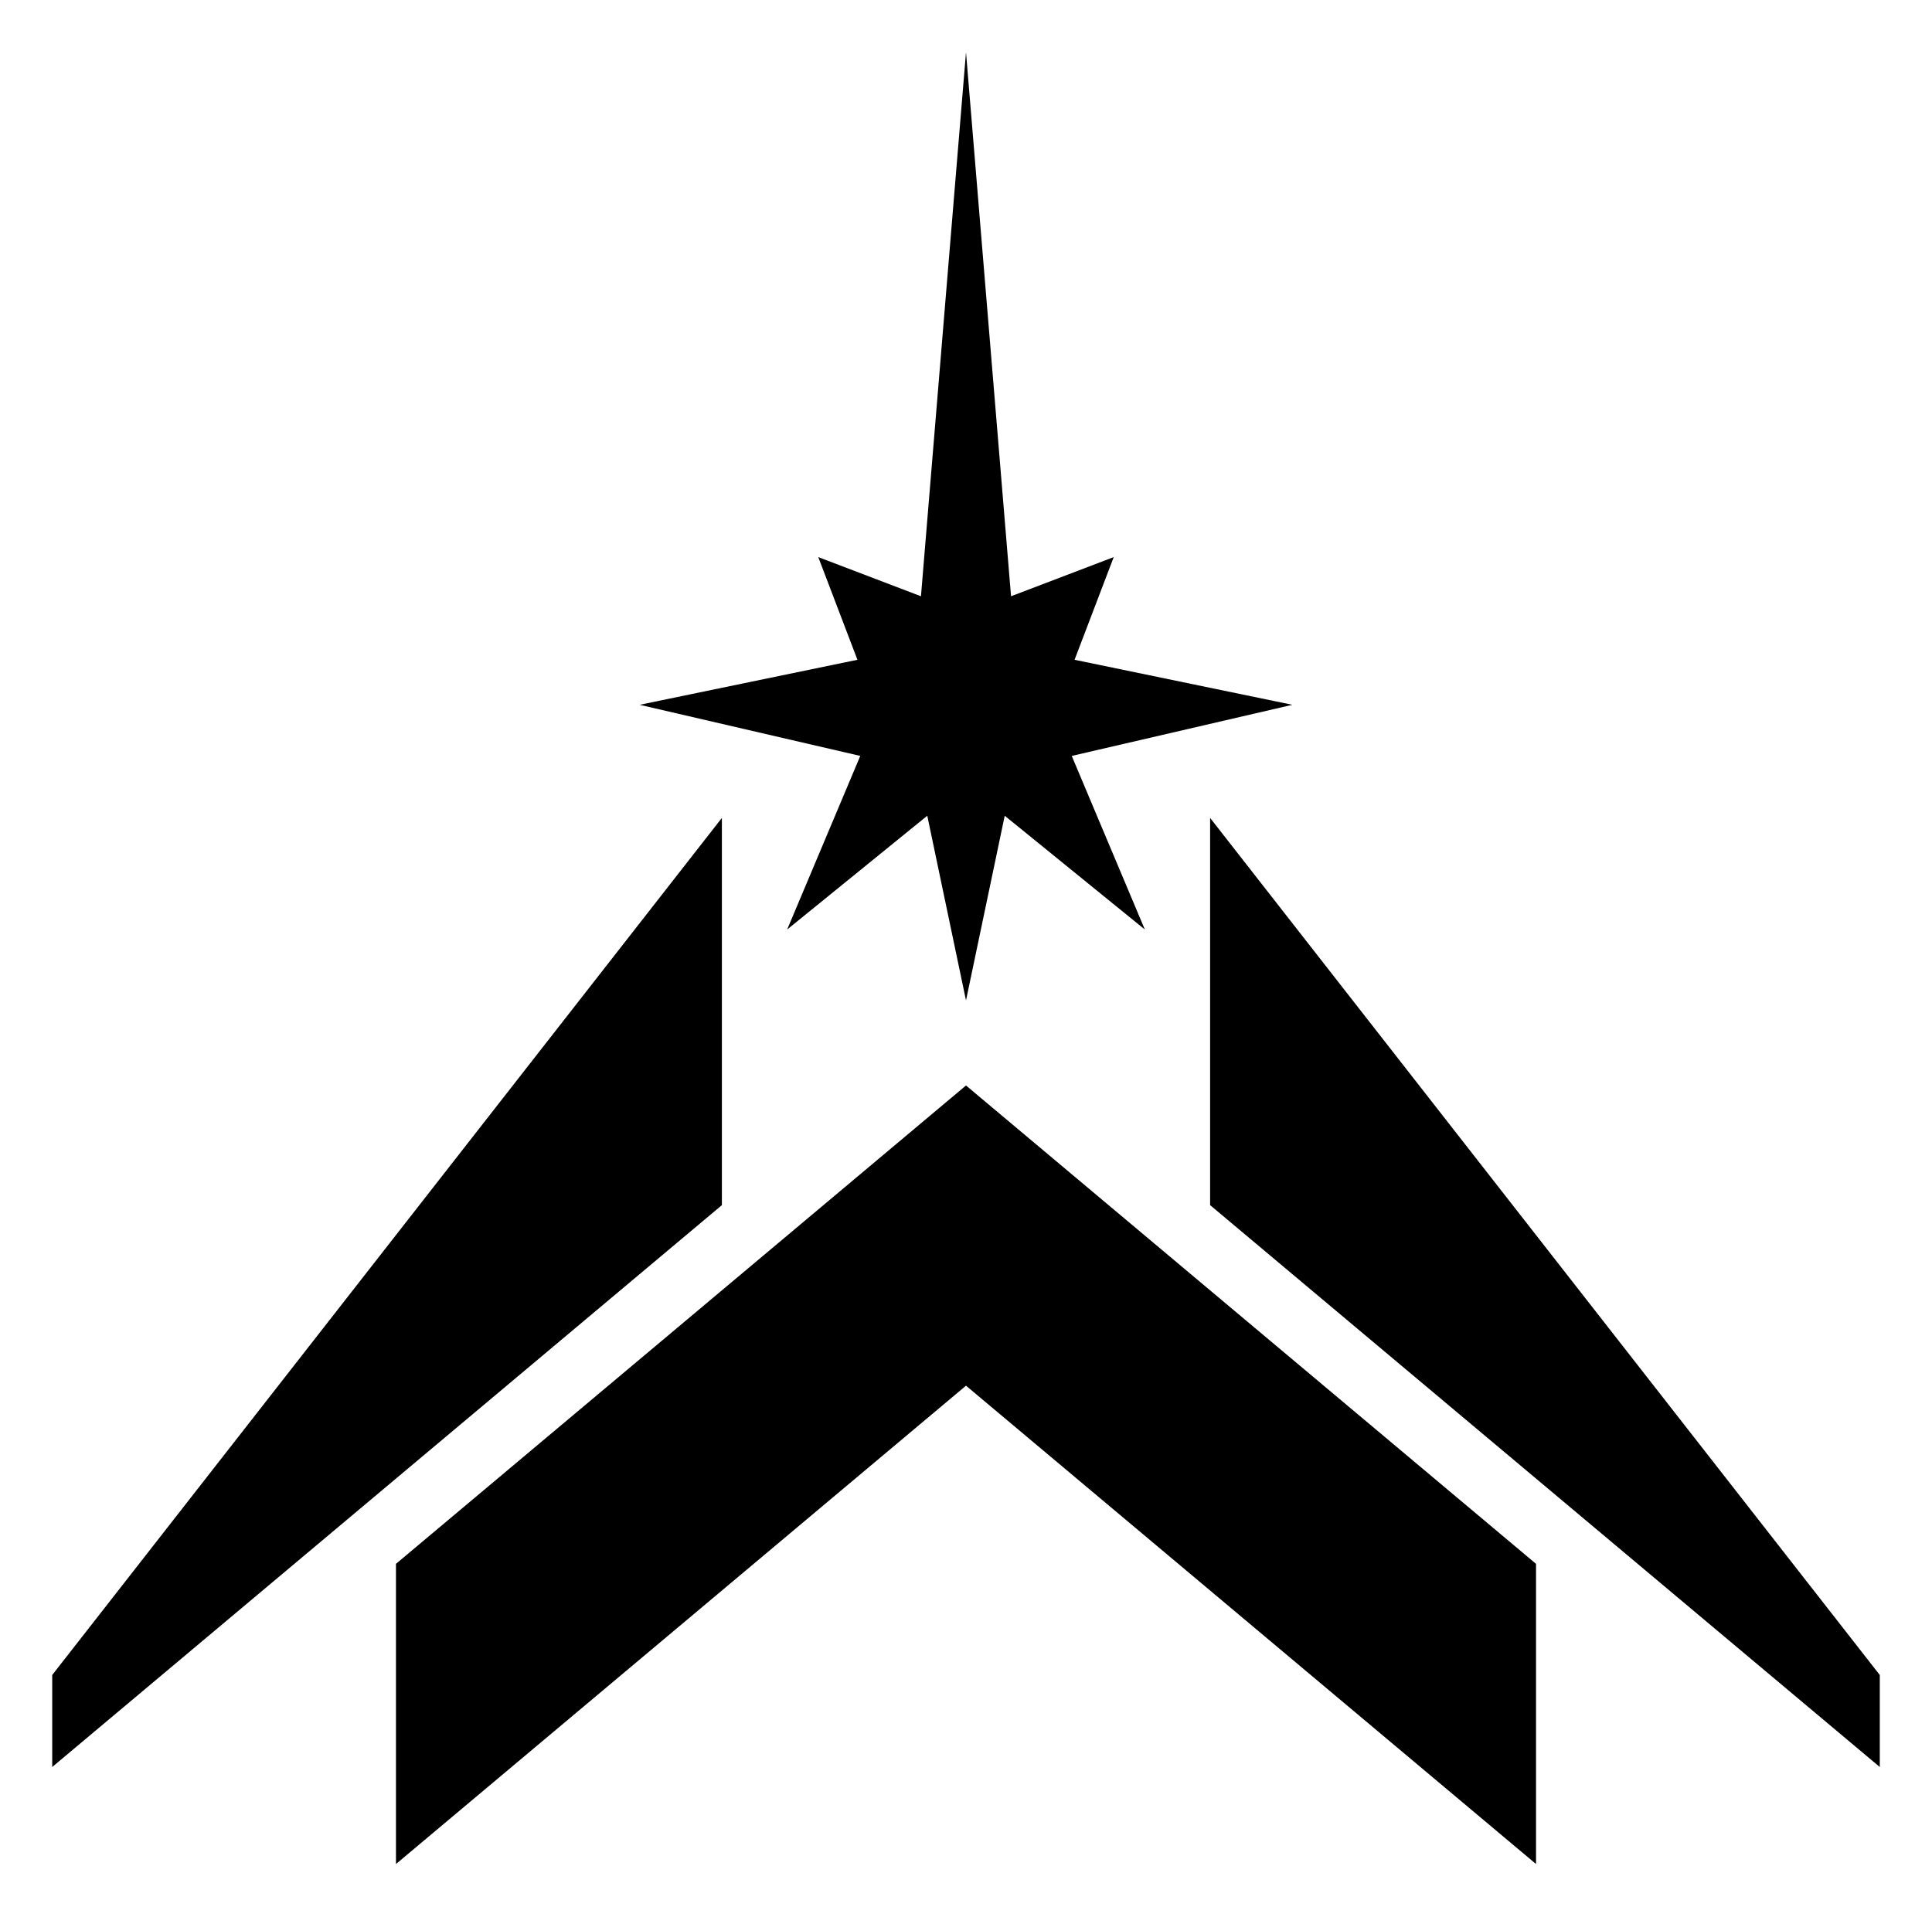
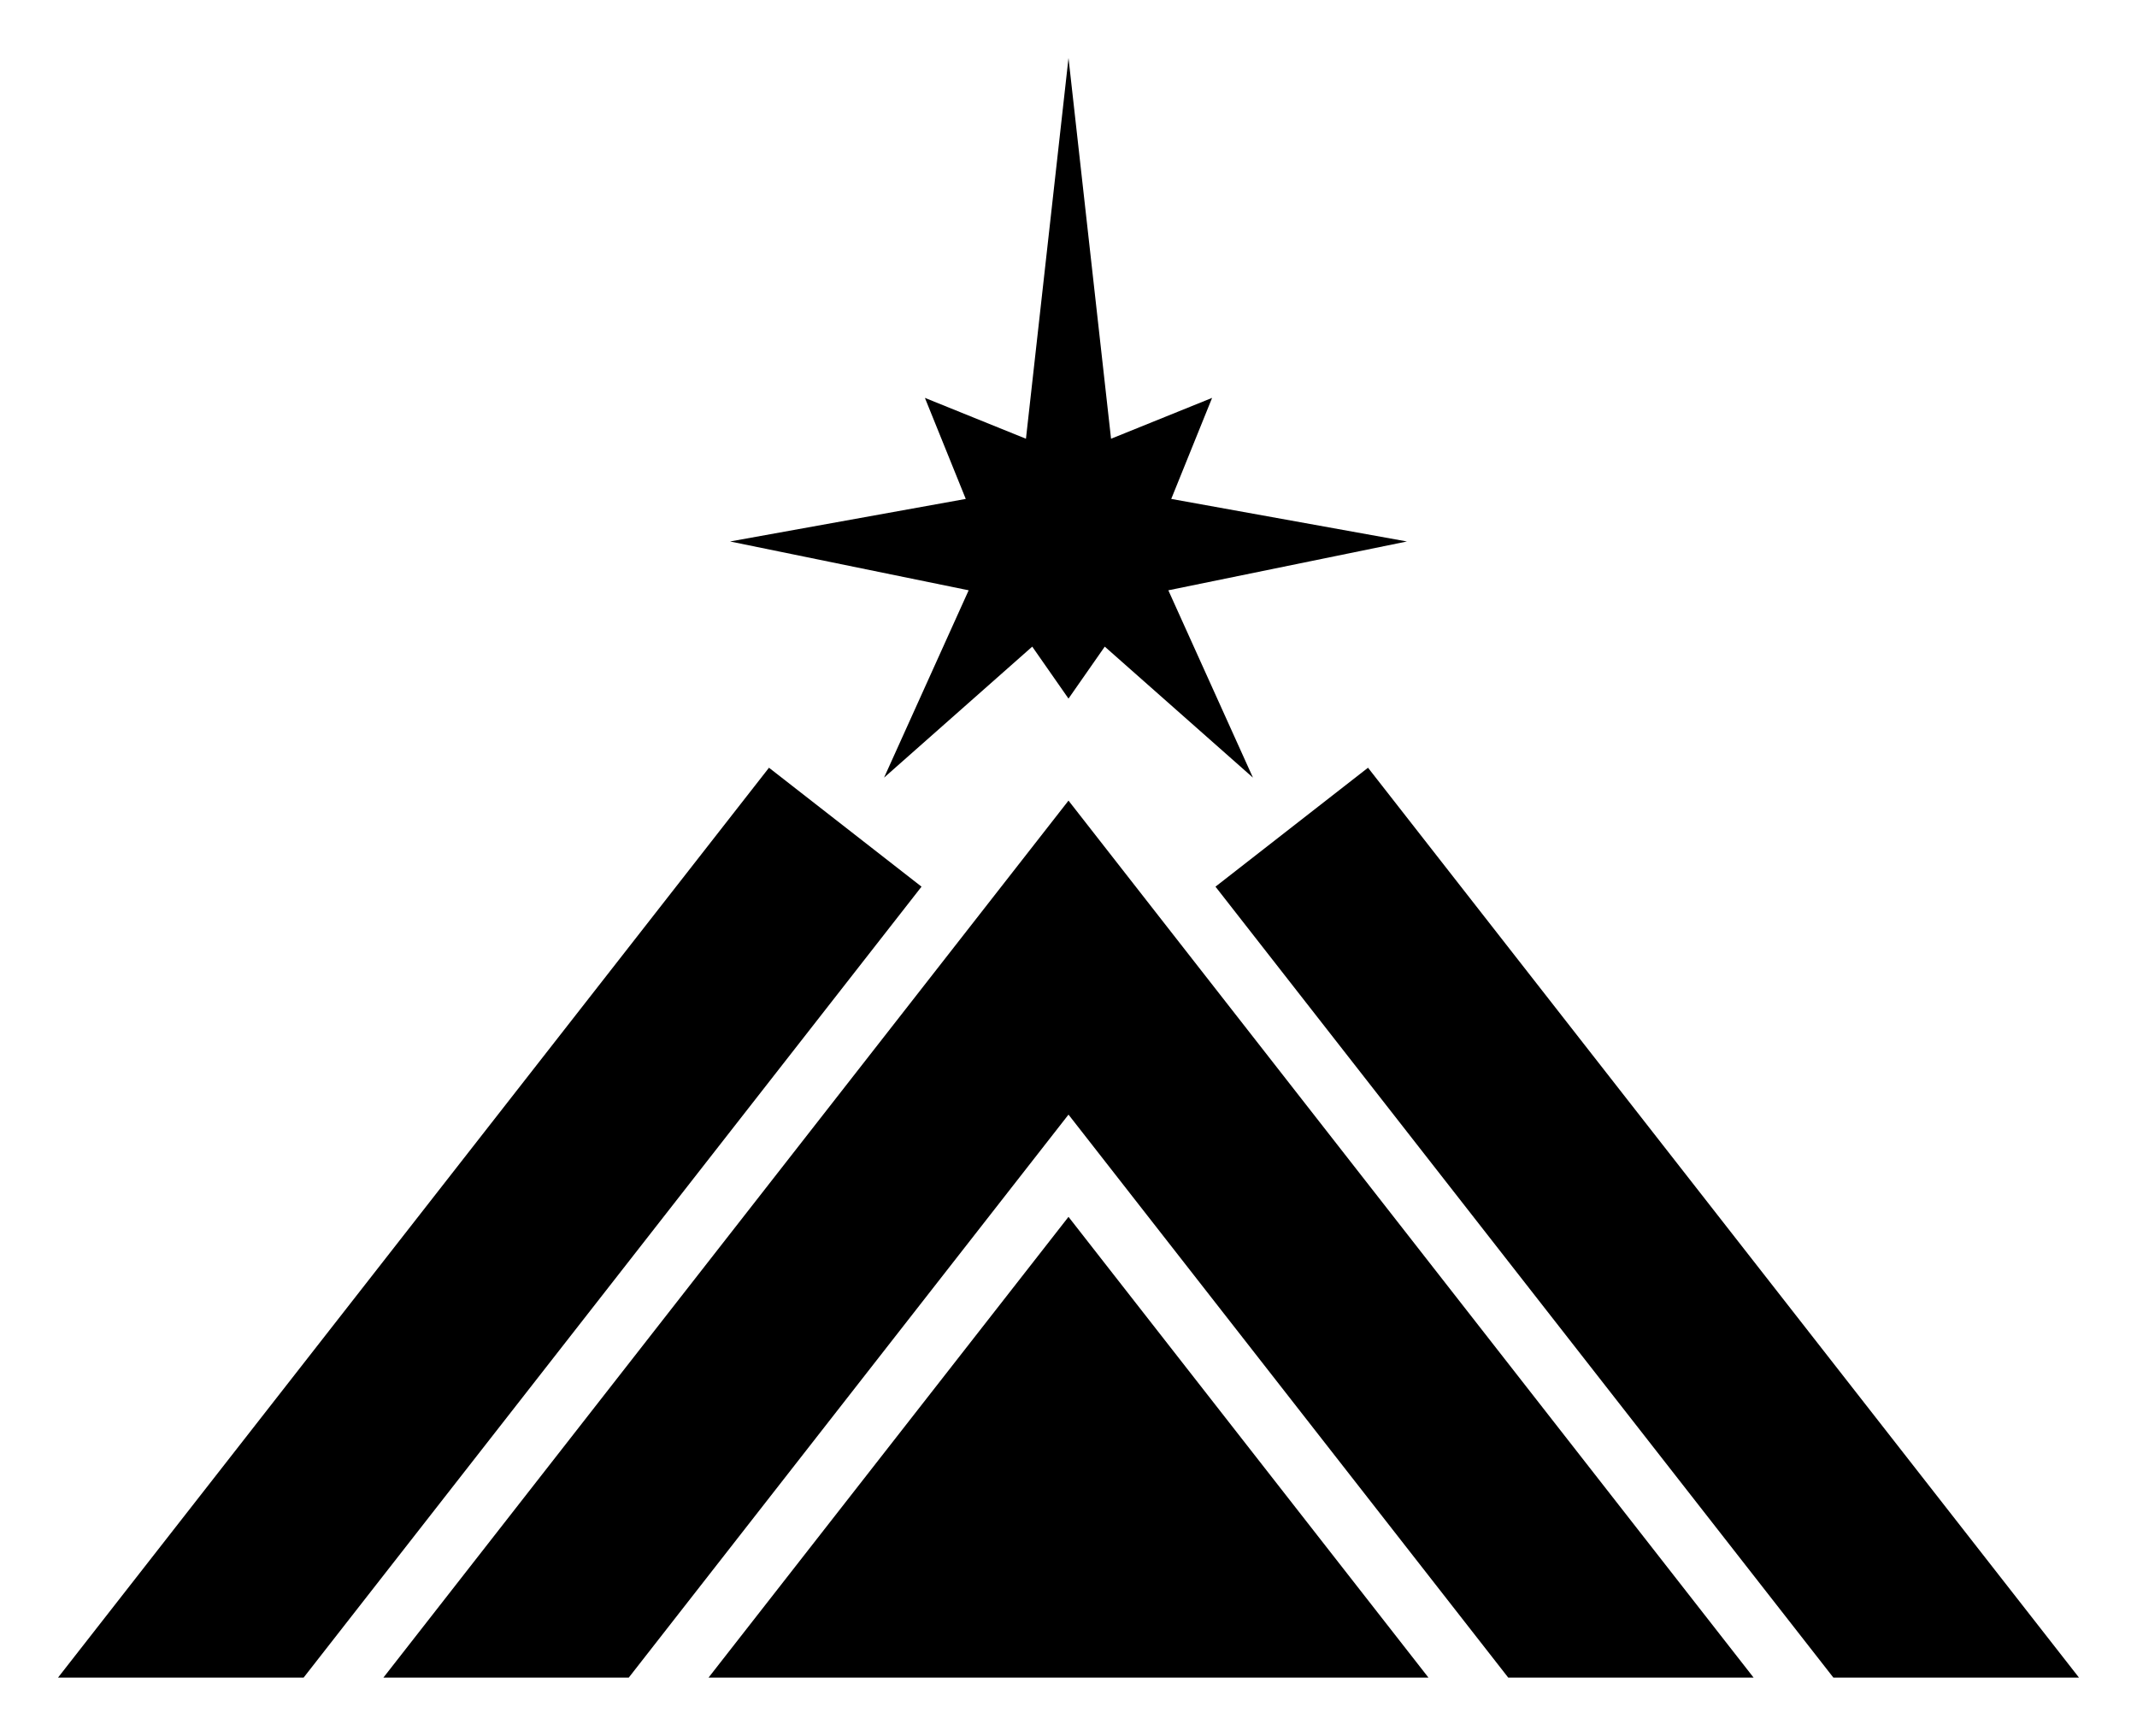
- <svg xmlns="http://www.w3.org/2000/svg" viewBox="68 76 888 880.9" fill="none">
+ <svg xmlns="http://www.w3.org/2000/svg" viewBox="70 136 884 718" fill="none">
  <g fill="currentColor">
-     <path d="M512 100 532.7 350.1 579.9 332.1 561.9 379.3 662 400 560.6 423.5 594.2 503.3 529.8 451 512 535.9 494.2 451 429.8 503.3 463.4 423.5 362 400 462.1 379.3 444.1 332.1 491.3 350.1Z" />
-     <path d="M399.8 630 92 888.3 92 846 399.8 452Z" />
-     <path d="M624.2 452 932 846 932 888.3 624.2 630Z" />
-     <path d="M512 575 774 794.9 774 932.9 512 713 250 932.9 250 794.9Z" />
+     <path d="M512 160 529.6 317.5 571.4 300.6 554.5 342.4 652 360 553.3 380.2 588.3 457.7 527 403.5 512 425 497 403.5 435.7 457.7 470.7 380.2 372 360 469.5 342.4 452.6 300.6 494.4 317.5Z" />
+     <path d="M451.2 502.8 195.6 830 94 830 388.1 453.6Z" />
+     <path d="M635.9 453.6 930 830 828.4 830 572.8 502.8Z" />
+     <path d="M512 467.2 795.4 830 693.9 830 512 597.1 330.1 830 228.6 830Z" />
+     <path d="M512 639.4 660.9 830 363.1 830Z" />
  </g>
</svg>
